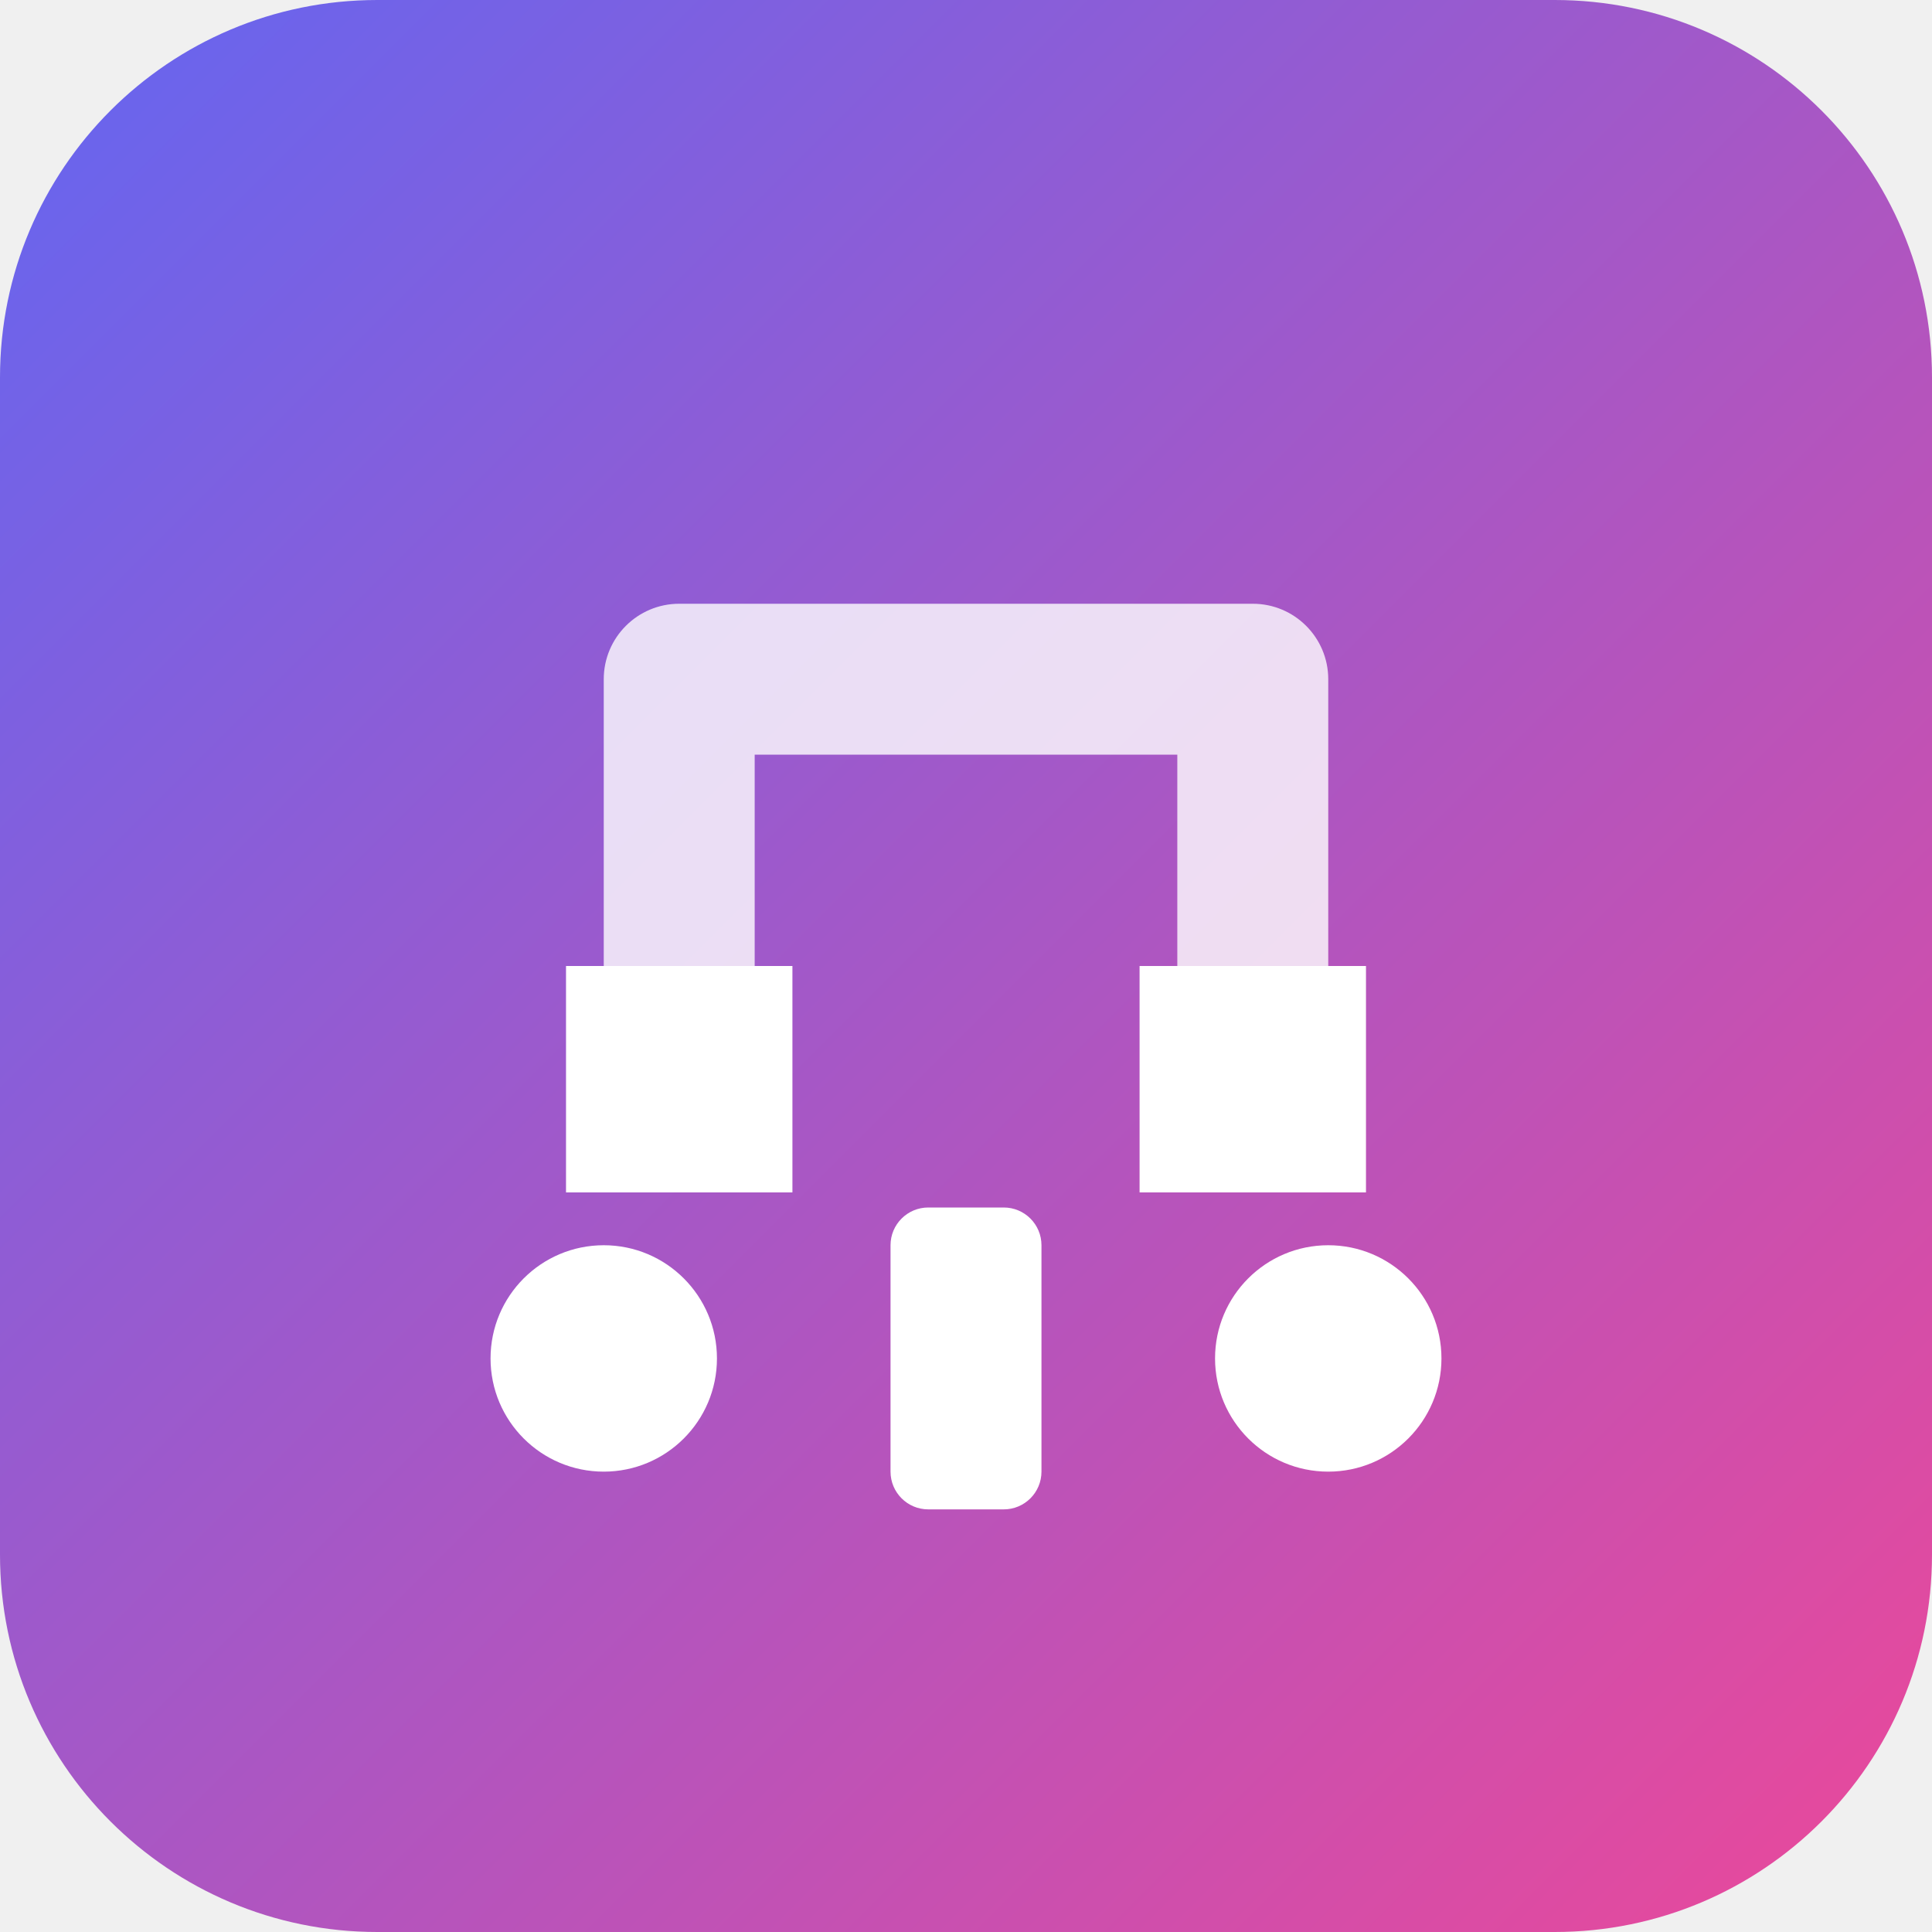
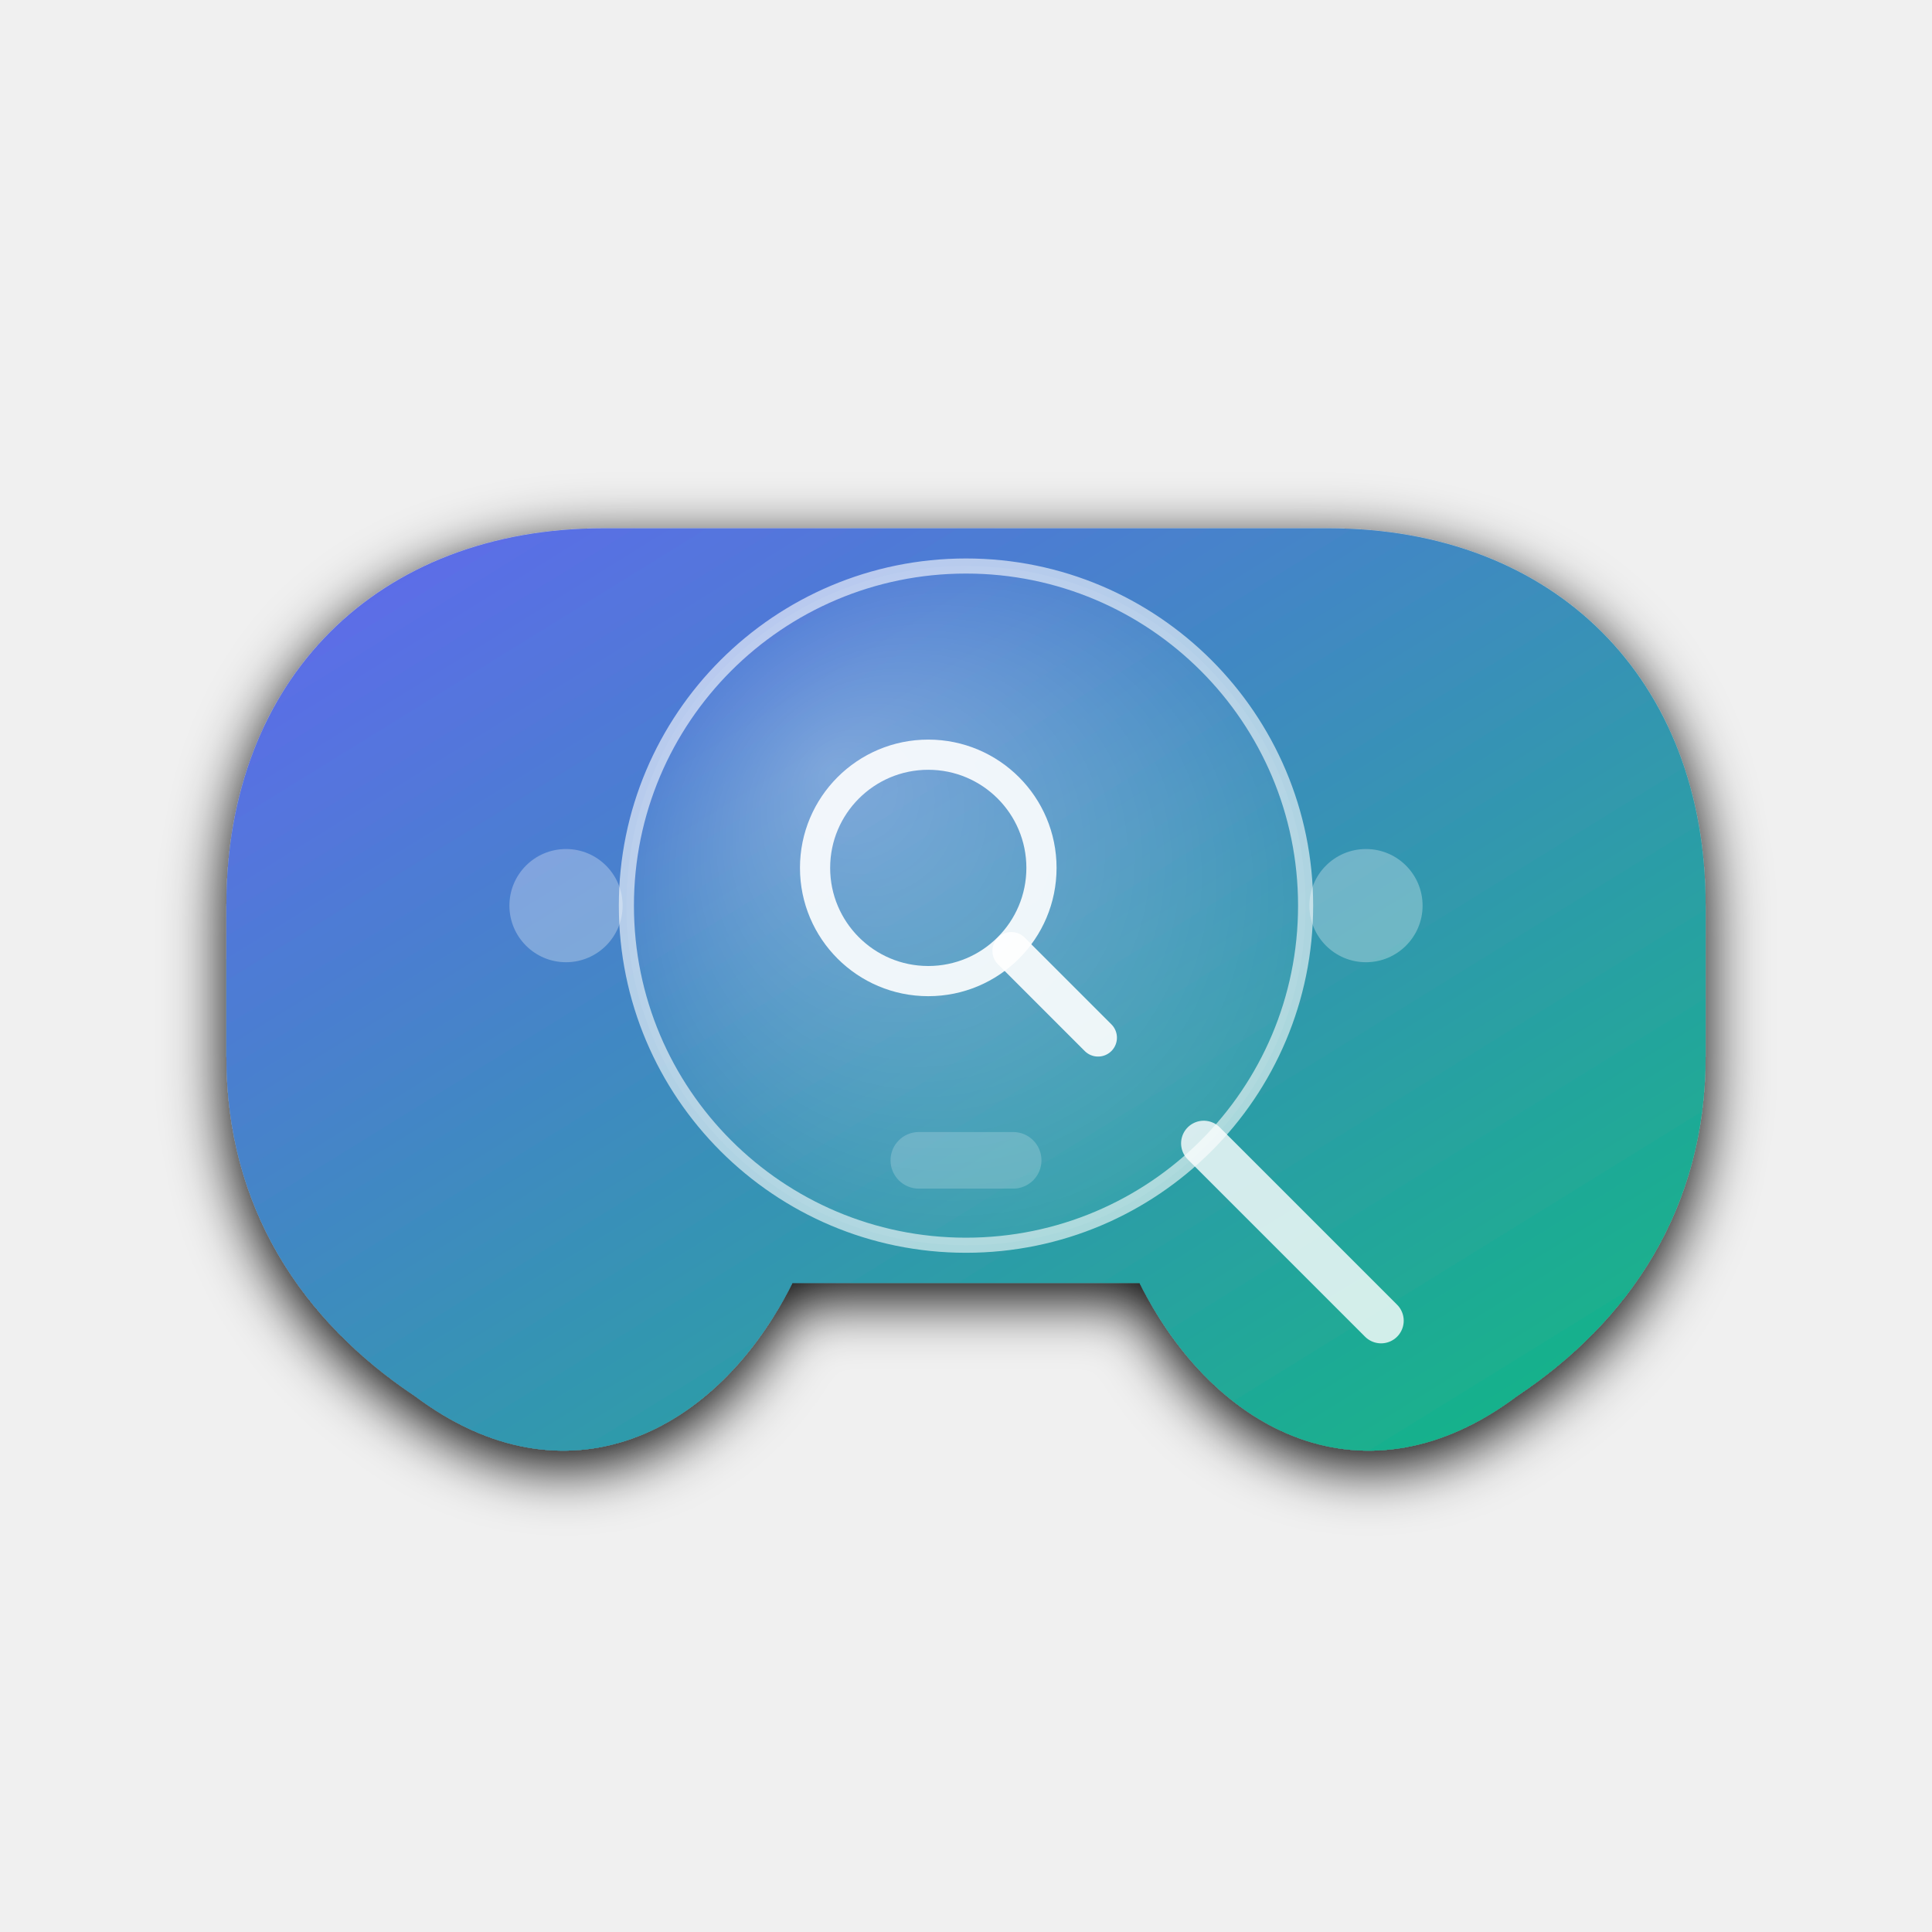
<svg xmlns="http://www.w3.org/2000/svg" viewBox="0 0 512 512">
  <defs>
-     <linearGradient id="grad1" x1="0%" y1="0%" x2="100%" y2="100%">
+     <linearGradient id="main-gradient" x1="0%" y1="0%" x2="100%" y2="100%">
      <stop offset="0%" style="stop-color:#6366f1;stop-opacity:1" />
-       <stop offset="100%" style="stop-color:#ec4899;stop-opacity:1" />
+       <stop offset="100%" style="stop-color:#10b981;stop-opacity:1" />
    </linearGradient>
+     <filter id="soft-glow" x="-20%" y="-20%" width="140%" height="140%">
+       <feGaussianBlur in="SourceAlpha" stdDeviation="8" result="blur" />
+       <feOffset in="blur" dx="0" dy="4" result="offsetBlur" />
+       <feComposite in="SourceGraphic" in2="offsetBlur" operator="over" />
+     </filter>
+     <radialGradient id="glass-effect" cx="50%" cy="50%" r="50%" fx="30%" fy="30%">
+       <stop offset="0%" style="stop-color:white;stop-opacity:0.3" />
+       <stop offset="100%" style="stop-color:white;stop-opacity:0.05" />
+     </radialGradient>
  </defs>
-   <rect width="512" height="512" rx="100" fill="url(#grad1)" />
-   <path d="M150 256h60v60h-60zM302 256h60v60h-60z" fill="#fff" />
-   <path d="M180 160h152c11.046 0 20 8.954 20 20v100h-40v-80H200v80h-40V180c0-11.046 8.954-20 20-20z" fill="#fff" opacity="0.8" />
-   <circle cx="160" cy="360" r="30" fill="#fff" />
-   <circle cx="352" cy="360" r="30" fill="#fff" />
-   <rect x="236" y="320" width="40" height="80" rx="10" fill="#fff" />
+   <path d="M160 140h192c60 0 100 40 100 100v40c0 40-20 70-50 90-40 30-80 10-100-30H210c-20 40-60 60-100 30-30-20-50-50-50-90v-40c0-60 40-100 100-100z" fill="url(#main-gradient)" filter="url(#soft-glow)" />
+   <circle cx="150" cy="240" r="15" fill="white" opacity="0.3" />
+   <circle cx="362" cy="240" r="15" fill="white" opacity="0.3" />
+   <rect x="236" y="300" width="40" height="15" rx="7.5" fill="white" opacity="0.2" />
+   <g transform="translate(256, 240)">
+     <circle cx="0" cy="0" r="90" fill="url(#glass-effect)" stroke="white" stroke-width="4" stroke-opacity="0.6" />
+     <circle cx="-10" cy="-10" r="30" fill="none" stroke="white" stroke-width="8" stroke-opacity="0.9" />
+     <line x1="12" y1="12" x2="35" y2="35" stroke="white" stroke-width="10" stroke-linecap="round" stroke-opacity="0.9" />
+     <path d="M63 63 L110 110" stroke="white" stroke-width="12" stroke-linecap="round" stroke-opacity="0.8" />
+   </g>
</svg>
